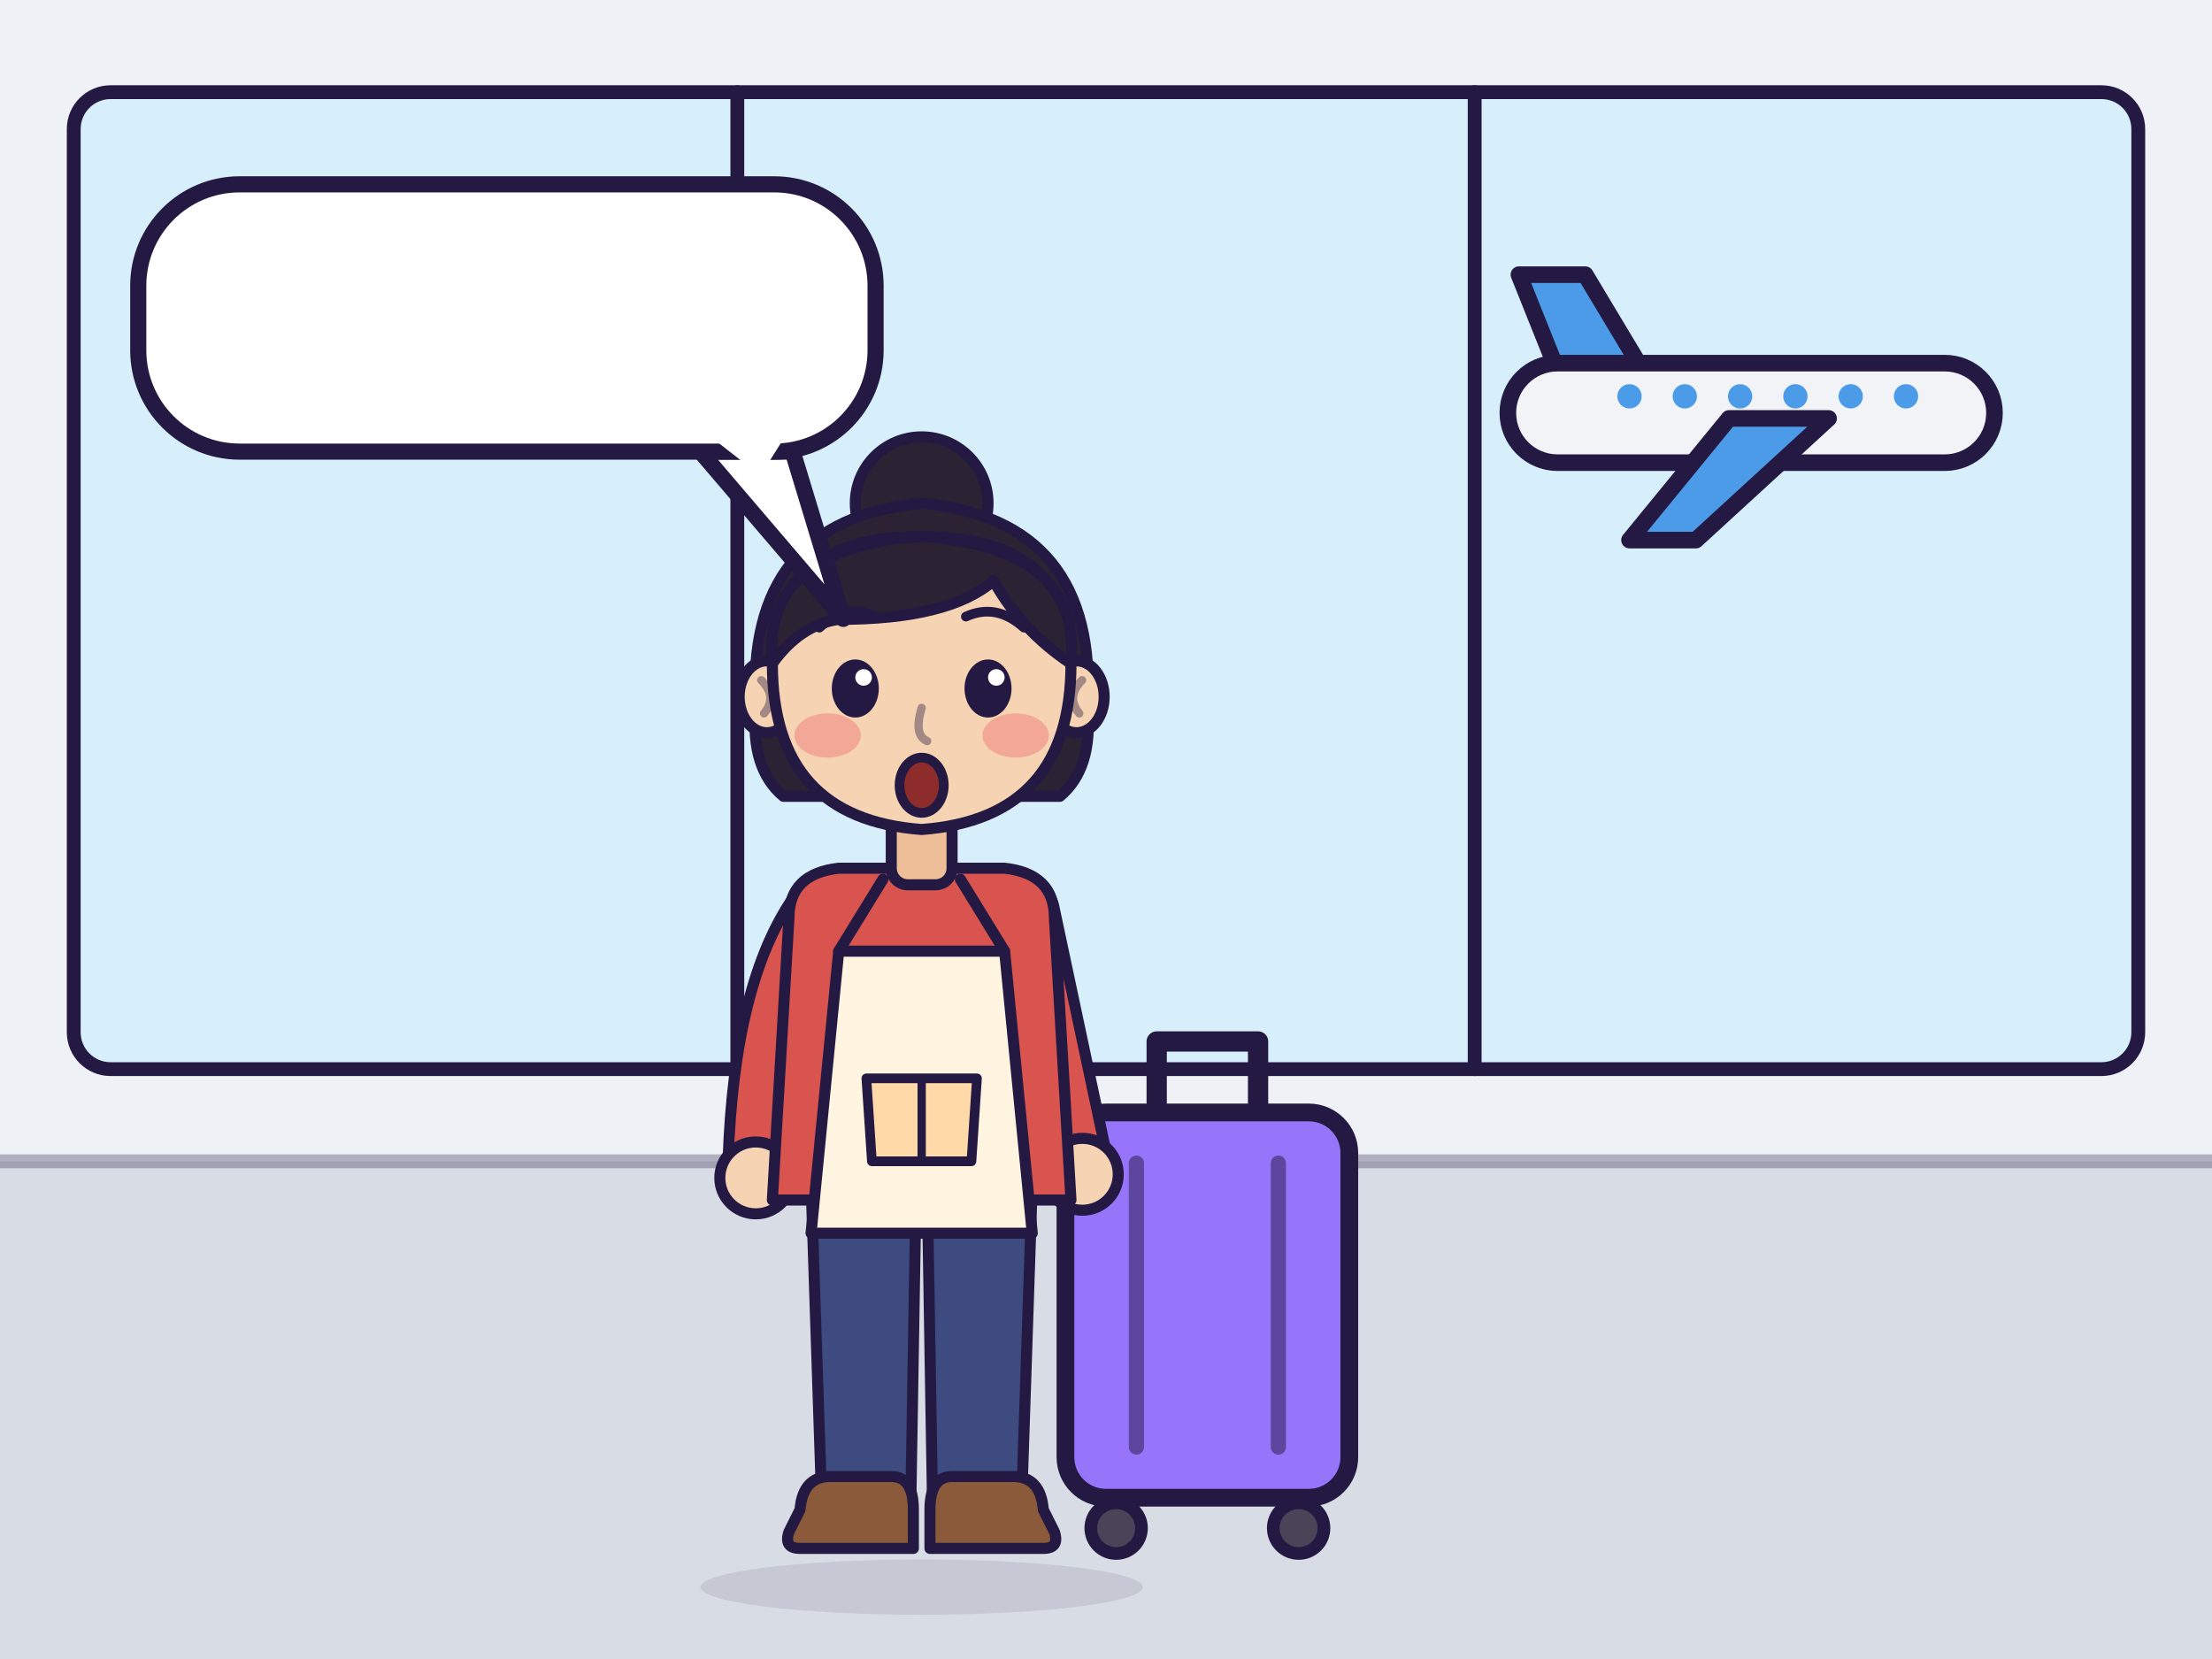
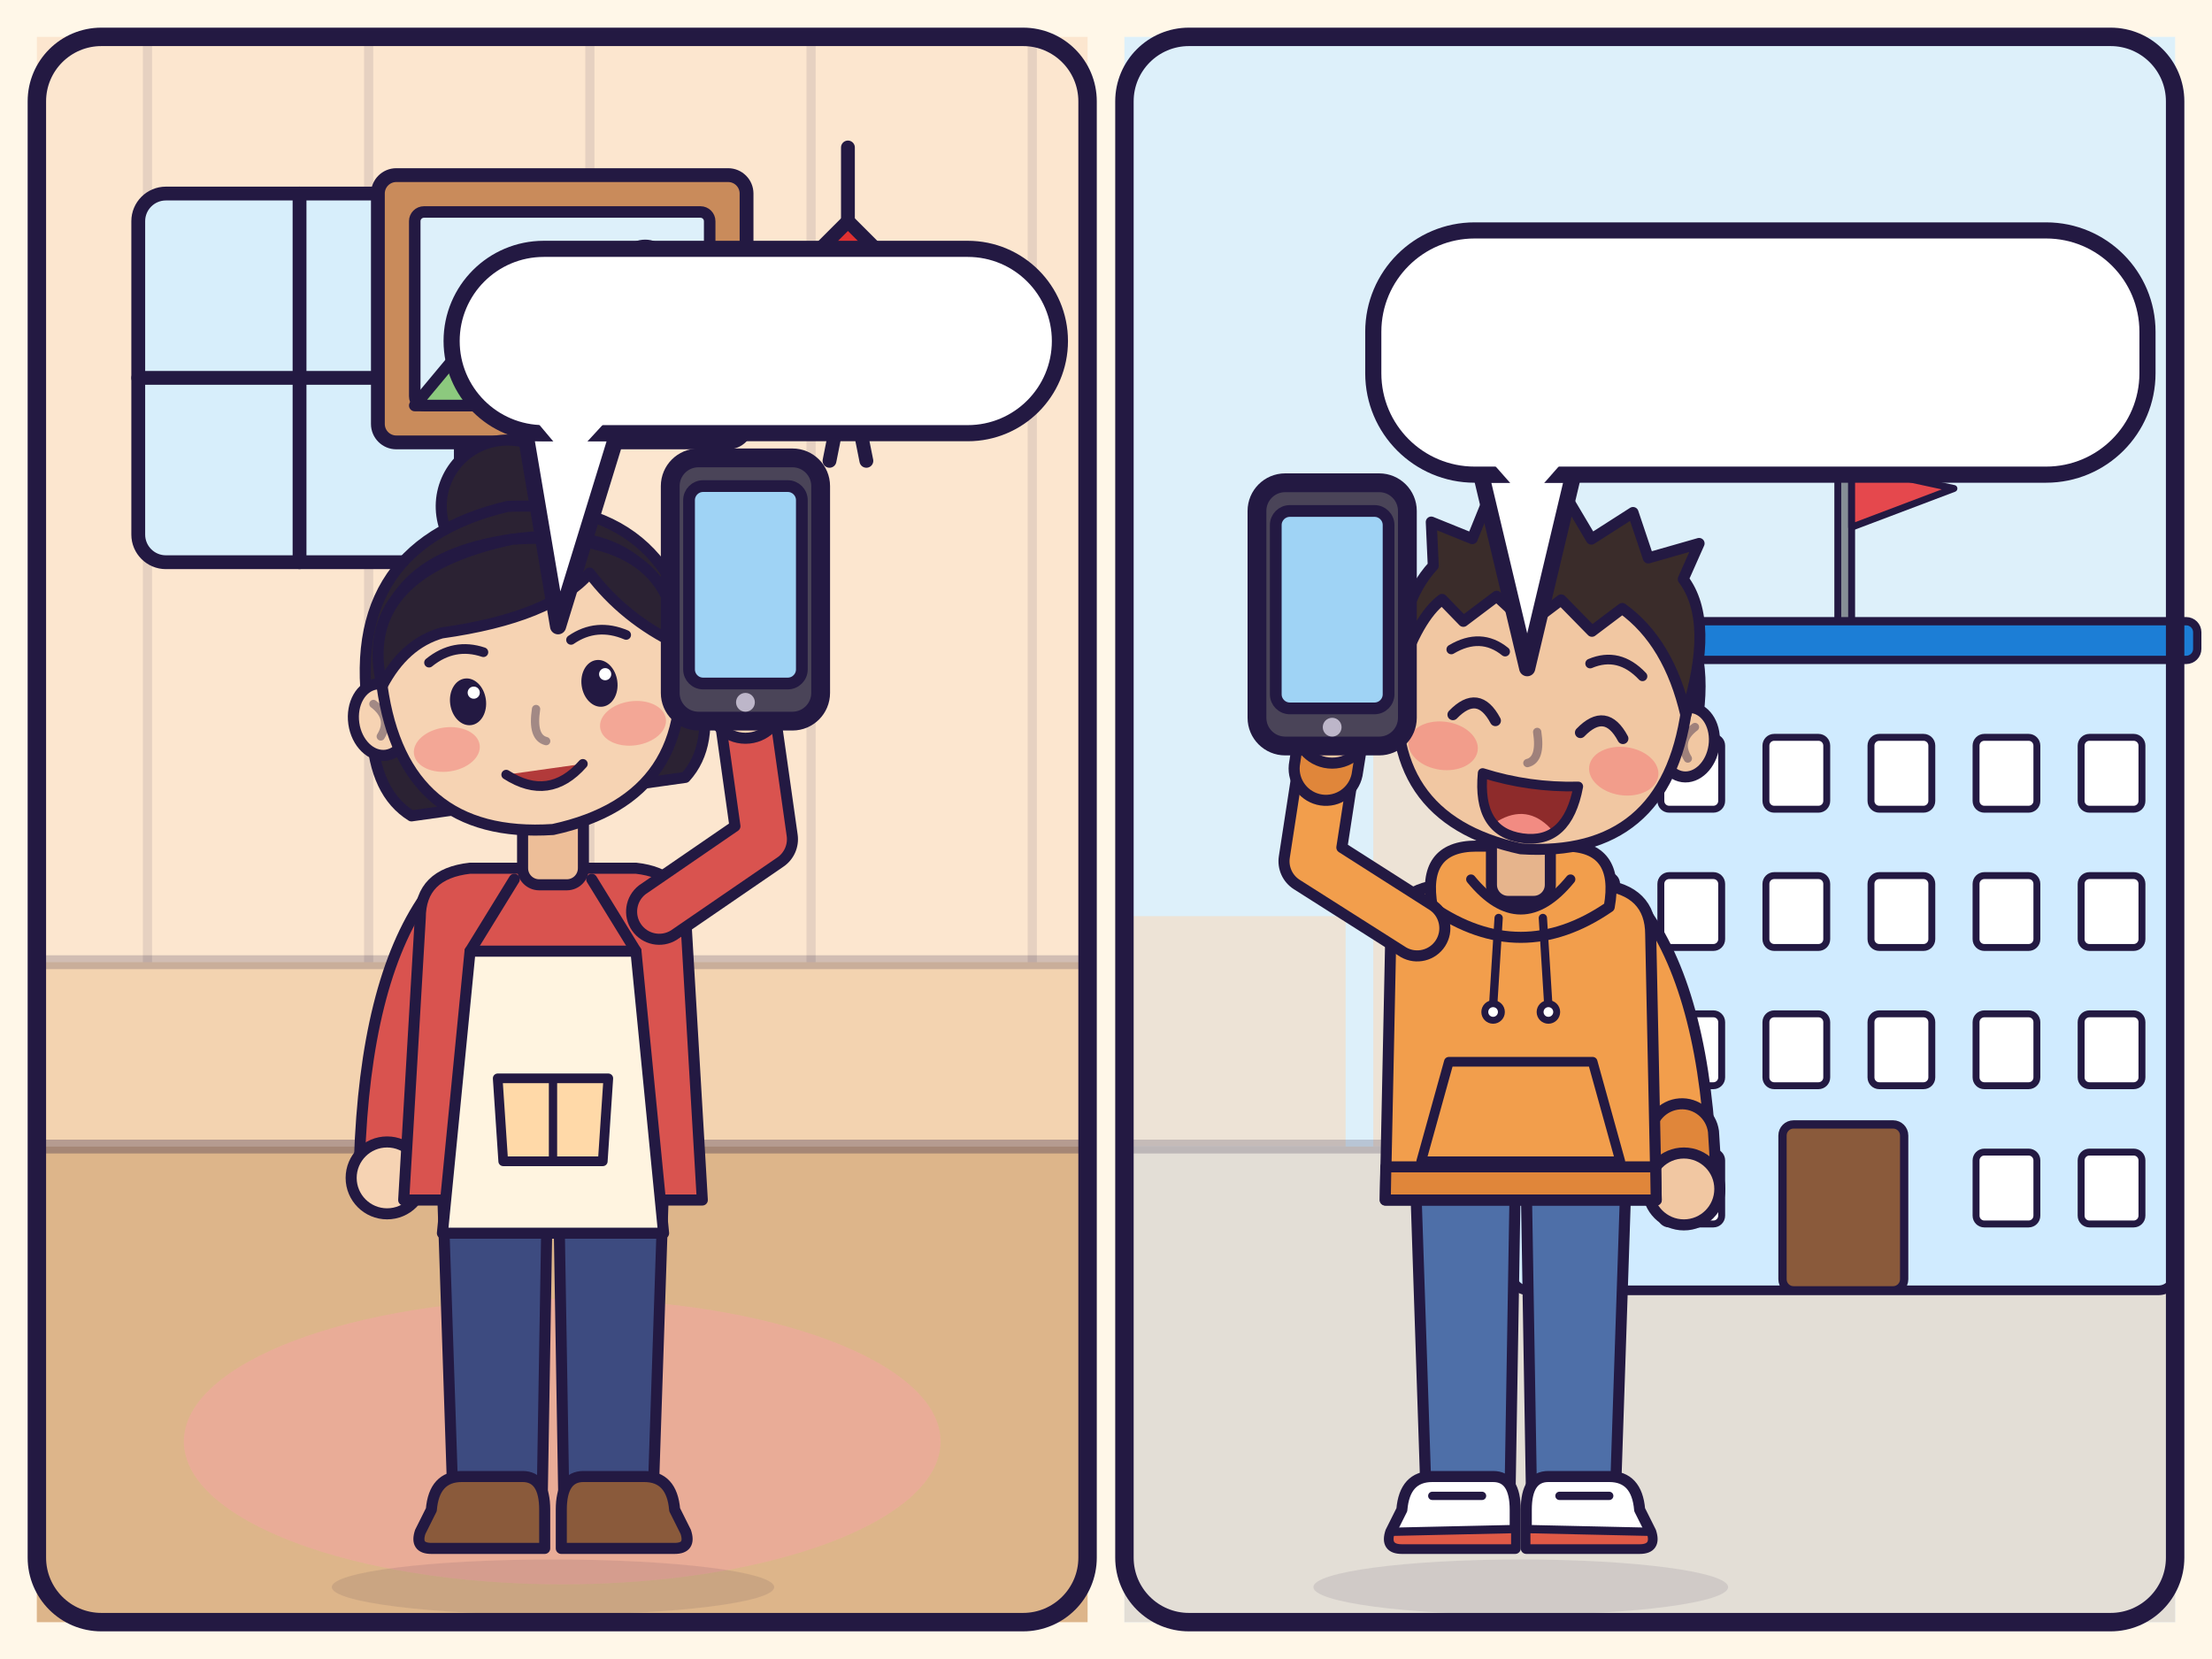
- <svg xmlns="http://www.w3.org/2000/svg" viewBox="0 0 480 360" role="img" aria-label="At the airport, Mom pulls her suitcase, looking around for her gate: &quot;在哪里？&quot;">
+ <svg xmlns="http://www.w3.org/2000/svg" viewBox="0 0 480 360" role="img" aria-label="Panel 1: Mom phones from home: &quot;你在哪里？&quot; Panel 2: Big Brother answers in front of the school: &quot;我在学校。&quot;">
  <g stroke="#231942" stroke-width="3.5" stroke-linejoin="round" stroke-linecap="round">
-     <rect x="0" y="0" width="480" height="360" fill="#EEF1F6" stroke="none" />
-     <rect x="16" y="20" width="448" height="212" rx="8" fill="#D7EEFB" stroke-width="3" />
-     <path d="M160 20L160 232M320 20L320 232" fill="none" stroke-width="3" />
-     <rect x="0" y="252" width="480" height="108" fill="#D8DCE4" stroke="none" />
-     <path d="M0 252L480 252" fill="none" stroke-width="3" opacity="0.3" />
-     <g transform="translate(262 336) scale(1.1 1.1)">
-       <g class="prop p-suitcase">
-         <path d="M-10-84L-10-100L10-100L10-84" fill="none" stroke-width="4" />
-         <rect x="-28" y="-86" width="56" height="76" rx="8" fill="#9775FA" />
-         <path d="M-14-76L-14-20M14-76L14-20" fill="none" stroke-width="3" opacity="0.5" />
-         <circle cx="-18" cy="-4" r="5" fill="#4A4458" stroke-width="2.5" />
-         <circle cx="18" cy="-4" r="5" fill="#4A4458" stroke-width="2.5" />
-       </g>
-     </g>
-     <g transform="translate(380 110) scale(1.2 1.2)">
-       <g class="prop p-plane bob">
-         <path d="M-34-22L-42-42L-30-42L-18-22Z" fill="#4C9BE8" stroke-width="3" />
-         <rect x="-44" y="-26" width="88" height="18" rx="9" fill="#F1F3F7" stroke-width="3" />
-         <path d="M-4-16L-22 6L-10 6L14-16Z" fill="#4C9BE8" stroke-width="3" />
-         <circle cx="-22" cy="-20" r="2.2" fill="#4C9BE8" stroke="none" />
-         <circle cx="-12" cy="-20" r="2.2" fill="#4C9BE8" stroke="none" />
-         <circle cx="-2" cy="-20" r="2.2" fill="#4C9BE8" stroke="none" />
-         <circle cx="8" cy="-20" r="2.2" fill="#4C9BE8" stroke="none" />
-         <circle cx="18" cy="-20" r="2.2" fill="#4C9BE8" stroke="none" />
-         <circle cx="28" cy="-20" r="2.2" fill="#4C9BE8" stroke="none" />
-       </g>
-     </g>
-     <g transform="translate(200 336) scale(0.6 0.6)">
-       <g class="char c-1 ch-mama">
-         <g transform="translate(-150 -432)">
-           <ellipse class="shadow" cx="150" cy="446" rx="80" ry="10" fill="#231942" stroke="none" opacity="0.1" />
-           <g class="figure" stroke="#231942" stroke-width="4" stroke-linejoin="round" stroke-linecap="round">
-             <g class="legs">
-               <path d="M110 300L148 300L146 420L114 420Z" fill="#3D4B80" />
-               <path d="M190 300L152 300L154 420L186 420Z" fill="#3D4B80" />
-               <path d="M147 418Q147 406 139 406L117 406Q107 406 106 418L102 426Q100 432 106 432L147 432Z" fill="#8A5A3B" />
-               <path d="M153 418Q153 406 161 406L183 406Q193 406 194 418L198 426Q200 432 194 432L153 432Z" fill="#8A5A3B" />
-             </g>
-             <g transform="translate(150 300)">
-               <g class="upper">
-                 <g transform="translate(-150 -300)">
-                   <g transform="translate(188 202)">
-                     <g class="arm-left">
-                       <g transform="translate(-188 -202)">
-                         <path d="M178.2 204.1L197.3 293.9A10 10 0 0 0 216.9 289.7L197.8 199.9A10 10 0 0 0 178.2 204.1Z" fill="#D9534F" />
-                         <circle class="hand" cx="208.1" cy="296.7" r="13" fill="#F6D3B3" />
-                       </g>
-                     </g>
-                   </g>
-                   <g transform="translate(112 202)">
-                     <g class="arm-right">
-                       <g transform="translate(-112 -202)">
-                         <path d="M103.8 196.3Q82.1 227.5 80 291.7A10 10 0 0 0 100 292.3Q101.9 234.1 120.2 207.7A10 10 0 0 0 103.8 196.3Z" fill="#D9534F" />
-                         <circle class="hand" cx="90" cy="298" r="13" fill="#F6D3B3" />
-                       </g>
-                     </g>
-                   </g>
-                   <g class="body">
-                     <path d="M102 204Q102 188 120 186L180 186Q198 188 198 204L204 306L96 306Z" fill="#D9534F" />
-                     <path class="apron" d="M120 216L180 216L190 318L110 318Z" fill="#FFF4E0" />
-                     <path d="M120 216L136 190M180 216L164 190" fill="none" stroke-width="4" />
-                     <path d="M130 262L170 262L168 292L132 292Z" fill="#FFD9A8" stroke-width="3.5" />
-                     <path d="M150 262L150 292" fill="none" stroke-width="3" />
-                     <g class="neck">
-                       <rect x="139" y="164" width="22" height="28" rx="6" fill="#EDBE98" />
-                     </g>
-                   </g>
-                   <g transform="translate(150 172)">
-                     <g class="head act">
-                       <g transform="translate(-150 -172)">
-                         <g transform="translate(150 118) scale(1)" stroke-width="4">
-                           <g class="hair-back">
-                             <circle cx="0" cy="-64" r="24" fill="#2B2233" />
-                             <path d="M-60 10Q-64-58 0-64Q64-58 60 10Q62 32 50 42L-50 42Q-62 32-60 10Z" fill="#2B2233" />
+     <rect x="0" y="0" width="480" height="360" fill="#FFF7E8" stroke="none" />
+     <g class="panel panel-1">
+       <rect x="8" y="8" width="228" height="344" fill="#FCE6CF" stroke="none" />
+       <path d="M32 8L32 208.8M80 8L80 208.8M128 8L128 208.8M176 8L176 208.8M224 8L224 208.8" fill="none" stroke-width="2" opacity="0.1" />
+       <rect x="8" y="208.8" width="228" height="40" fill="#F3D3B0" stroke="none" />
+       <path d="M8 208.8L236 208.8" fill="none" stroke-width="3" opacity="0.2" />
+       <rect x="8" y="248.8" width="228" height="103.2" fill="#DDB58A" stroke="none" />
+       <path d="M8 248.8L236 248.8" fill="none" stroke-width="3" opacity="0.3" />
+       <ellipse cx="122" cy="312.8" rx="82.1" ry="31" fill="#F2A7A0" opacity="0.6" stroke="none" />
+       <rect x="30" y="42" width="70" height="80" rx="6" fill="#D7EEFB" stroke-width="3" />
+       <path d="M65 42L65 122M30 82L100 82" fill="none" stroke-width="3" />
+       <rect x="82" y="38" width="80" height="58" rx="4" fill="#C98B5B" stroke-width="3" />
+       <rect x="90" y="46" width="64" height="42" rx="2" fill="#DDF0FA" stroke-width="2.5" />
+       <path d="M90 88L110 64L124 78L136 68L154 88Z" fill="#8CC97E" stroke-width="2.5" />
+       <circle cx="140" cy="58" r="5" fill="#FFD43B" stroke-width="2" />
+       <path d="M184 48L200 64L184 80L168 64Z" fill="#E03131" stroke-width="3" />
+       <path d="M184 32L184 48M184 80L180 100M184 80L188 100" fill="none" stroke-width="3" />
+       <g transform="translate(120 336) scale(0.6 0.6)">
+         <g class="char c-1 ch-mama">
+           <g transform="translate(-150 -432)">
+             <ellipse class="shadow" cx="150" cy="446" rx="80" ry="10" fill="#231942" stroke="none" opacity="0.1" />
+             <g class="figure" stroke="#231942" stroke-width="4" stroke-linejoin="round" stroke-linecap="round">
+               <g class="legs">
+                 <path d="M110 300L148 300L146 420L114 420Z" fill="#3D4B80" />
+                 <path d="M190 300L152 300L154 420L186 420Z" fill="#3D4B80" />
+                 <path d="M147 418Q147 406 139 406L117 406Q107 406 106 418L102 426Q100 432 106 432L147 432Z" fill="#8A5A3B" />
+                 <path d="M153 418Q153 406 161 406L183 406Q193 406 194 418L198 426Q200 432 194 432L153 432Z" fill="#8A5A3B" />
+               </g>
+               <g transform="translate(150 300)">
+                 <g class="upper">
+                   <g transform="translate(-150 -300)">
+                     <g transform="translate(112 202)">
+                       <g class="arm-right">
+                         <g transform="translate(-112 -202)">
+                           <path d="M103.8 196.3Q82.1 227.5 80 291.7A10 10 0 0 0 100 292.3Q101.9 234.1 120.2 207.7A10 10 0 0 0 103.8 196.3Z" fill="#D9534F" />
+                           <circle class="hand" cx="90" cy="298" r="13" fill="#F6D3B3" />
+                         </g>
+                       </g>
+                     </g>
+                     <g class="body">
+                       <path d="M102 204Q102 188 120 186L180 186Q198 188 198 204L204 306L96 306Z" fill="#D9534F" />
+                       <path class="apron" d="M120 216L180 216L190 318L110 318Z" fill="#FFF4E0" />
+                       <path d="M120 216L136 190M180 216L164 190" fill="none" stroke-width="4" />
+                       <path d="M130 262L170 262L168 292L132 292Z" fill="#FFD9A8" stroke-width="3.5" />
+                       <path d="M150 262L150 292" fill="none" stroke-width="3" />
+                       <g class="neck">
+                         <rect x="139" y="164" width="22" height="28" rx="6" fill="#EDBE98" />
+                       </g>
+                     </g>
+                     <g transform="translate(150 172) rotate(-8)">
+                       <g class="head act">
+                         <g transform="translate(-150 -172)">
+                           <g transform="translate(150 118) scale(1)" stroke-width="4">
+                             <g class="hair-back">
+                               <circle cx="0" cy="-64" r="24" fill="#2B2233" />
+                               <path d="M-60 10Q-64-58 0-64Q64-58 60 10Q62 32 50 42L-50 42Q-62 32-60 10Z" fill="#2B2233" />
+                             </g>
+                             <g class="ears">
+                               <ellipse cx="-56" cy="6" rx="10" ry="13" fill="#F6D3B3" />
+                               <ellipse cx="56" cy="6" rx="10" ry="13" fill="#F6D3B3" />
+                               <path d="M-58 0Q-52 6-57 12" fill="none" stroke-width="3" opacity="0.4" />
+                               <path d="M58 0Q52 6 57 12" fill="none" stroke-width="3" opacity="0.4" />
+                             </g>
+                             <path class="face" d="M-54-6Q-54-52 0-52Q54-52 54-6Q54 50 0 54Q-54 50-54-6Z" fill="#F6D3B3" />
+                             <g class="hair">
+                               <path d="M-54-6Q-58-48 0-52Q58-48 54-6Q36-18 26-36Q10-22-30-22Q-44-20-54-6Z" fill="#2B2233" />
+                             </g>
+                             <g class="cheeks">
+                               <ellipse cx="-34" cy="20" rx="12" ry="8" fill="#F28B82" stroke="none" opacity="0.6" />
+                               <ellipse cx="34" cy="20" rx="12" ry="8" fill="#F28B82" stroke="none" opacity="0.6" />
+                             </g>
+                             <g class="brows">
+                               <path d="M-36-12Q-26-18-16-13M16-13Q26-18 36-12" fill="none" stroke-width="3.5" />
+                             </g>
+                             <g transform="translate(0 4)">
+                               <g class="eyes">
+                                 <g transform="translate(0 -4)">
+                                   <ellipse cx="-24" cy="4" rx="6.5" ry="8.5" fill="#231942" stroke="none" />
+                                   <ellipse cx="24" cy="4" rx="6.5" ry="8.5" fill="#231942" stroke="none" />
+                                   <circle cx="-21.5" cy="1" r="2.2" fill="#FFFFFF" stroke="none" />
+                                   <circle cx="26.5" cy="1" r="2.2" fill="#FFFFFF" stroke="none" />
+                                 </g>
+                               </g>
+                             </g>
+                             <g class="nose">
+                               <path d="M0 10Q-3 20 2 22" fill="none" stroke-width="3" opacity="0.4" />
+                             </g>
+                             <g class="mouth">
+                               <path d="M-14 32Q0 44 14 32" fill="#B23A3A" stroke-width="3.5" />
+                             </g>
                          </g>
-                           <g class="ears">
-                             <ellipse cx="-56" cy="6" rx="10" ry="13" fill="#F6D3B3" />
-                             <ellipse cx="56" cy="6" rx="10" ry="13" fill="#F6D3B3" />
-                             <path d="M-58 0Q-52 6-57 12" fill="none" stroke-width="3" opacity="0.4" />
-                             <path d="M58 0Q52 6 57 12" fill="none" stroke-width="3" opacity="0.4" />
-                           </g>
-                           <path class="face" d="M-54-6Q-54-52 0-52Q54-52 54-6Q54 50 0 54Q-54 50-54-6Z" fill="#F6D3B3" />
-                           <g class="hair">
-                             <path d="M-54-6Q-58-48 0-52Q58-48 54-6Q36-18 26-36Q10-22-30-22Q-44-20-54-6Z" fill="#2B2233" />
-                           </g>
-                           <g class="cheeks">
-                             <ellipse cx="-34" cy="20" rx="12" ry="8" fill="#F28B82" stroke="none" opacity="0.6" />
-                             <ellipse cx="34" cy="20" rx="12" ry="8" fill="#F28B82" stroke="none" opacity="0.6" />
-                           </g>
-                           <g class="brows">
-                             <path d="M-37-19Q-27-28-16-23M16-23Q27-28 37-19" fill="none" stroke-width="3.5" />
-                           </g>
-                           <g transform="translate(0 4)">
-                             <g class="eyes">
-                               <g transform="translate(0 -4)">
-                                 <ellipse cx="-24" cy="3" rx="8.5" ry="10.5" fill="#231942" stroke="none" />
-                                 <ellipse cx="24" cy="3" rx="8.5" ry="10.5" fill="#231942" stroke="none" />
-                                 <circle cx="-21" cy="-1" r="3" fill="#FFFFFF" stroke="none" />
-                                 <circle cx="27" cy="-1" r="3" fill="#FFFFFF" stroke="none" />
-                               </g>
-                             </g>
-                           </g>
-                           <g class="nose">
-                             <path d="M0 10Q-3 20 2 22" fill="none" stroke-width="3" opacity="0.4" />
-                           </g>
-                           <g class="mouth">
-                             <ellipse cx="0" cy="38" rx="8" ry="10" fill="#8E2B2B" stroke-width="3.5" />
-                           </g>
-                         </g>
+                         </g>
+                       </g>
+                     </g>
+                     <g transform="translate(188 202)">
+                       <g class="arm-left">
+                         <g transform="translate(-188 -202)">
+                           <path d="M193.7 210.2L232.2 183.8A10 10 0 0 0 236.5 174.1L230.2 129.6A10 10 0 0 0 210.4 132.3L215.8 170.8L182.3 193.8A10 10 0 0 0 193.7 210.2Z" fill="#D9534F" />
+                           <circle class="hand" cx="219.6" cy="126" r="13" fill="#F6D3B3" />
+                         </g>
+                       </g>
+                     </g>
+                     <g transform="translate(219.6 132.8) scale(1.7 1.7)">
+                       <g class="prop p-phone">
+                         <rect x="-16" y="-56" width="32" height="56" rx="6" fill="#4A4458" />
+                         <rect x="-12" y="-50" width="24" height="42" rx="3" fill="#9FD3F5" stroke-width="2.5" />
+                         <circle cx="0" cy="-4" r="2" fill="#BDB6C9" stroke="none" />
                      </g>
                    </g>
                  </g>
                </g>
              </g>
            </g>
          </g>
        </g>
      </g>
+       <g transform="translate(121.1 135.9)">
+         <g class="bubble b-1 has-text line-0">
+           <g transform="translate(-121.1 -135.9)">
+             <path d="M114 94L121.1 135.9L134 94Z" fill="#FFFFFF" />
+             <rect x="98" y="54" width="132" height="40" rx="20" fill="#FFFFFF" />
+             <path d="M115.2 90L123.6 100L132.8 90Z" fill="#FFFFFF" stroke="none" />
+           </g>
+         </g>
+       </g>
+       <rect x="8" y="8" width="228" height="344" rx="14" fill="none" stroke-width="4" />
    </g>
-     <g transform="translate(183 134.3)">
-       <g class="bubble b-1 has-text">
-         <g transform="translate(-183 -134.3)">
-           <path d="M152 98L183 134.3L172 98Z" fill="#FFFFFF" />
-           <rect x="30" y="40" width="160" height="58" rx="22" fill="#FFFFFF" />
-           <path d="M153.2 94L165 103.2L170.8 94Z" fill="#FFFFFF" stroke="none" />
-         </g>
-       </g>
+     <g class="panel panel-2">
+       <rect x="244" y="8" width="228" height="344" fill="#DDF0FA" stroke="none" />
+       <rect x="244" y="198.8" width="48" height="50" fill="#EDE3D6" stroke="none" />
+       <rect x="298" y="161.8" width="40" height="87" fill="#EDE3D6" stroke="none" />
+       <rect x="344" y="184.8" width="62" height="64" fill="#EDE3D6" stroke="none" />
+       <rect x="412" y="147.8" width="46" height="101" fill="#EDE3D6" stroke="none" />
+       <rect x="244" y="248.8" width="228" height="103.2" fill="#E3DED6" stroke="none" />
+       <path d="M244 248.8L472 248.8" fill="none" stroke-width="3" opacity="0.2" />
+       <g transform="translate(400 280) scale(0.6 0.6)">
+         <g class="prop p-school-tall">
+           <rect x="-2" y="-300" width="5" height="70" rx="2" fill="#868E96" stroke-width="2.5" />
+           <path d="M3-298L40-290L3-276Z" fill="#E5484D" stroke-width="2.5" />
+           <rect x="-120" y="-232" width="240" height="232" rx="6" fill="#D0EBFF" />
+           <rect x="-128" y="-242" width="256" height="14" rx="4" fill="#1C7ED6" stroke-width="3" />
+           <rect x="-104" y="-200" width="22" height="26" rx="3" fill="#FFFFFF" stroke-width="2.5" />
+           <rect x="-66" y="-200" width="22" height="26" rx="3" fill="#FFFFFF" stroke-width="2.5" />
+           <rect x="-28" y="-200" width="22" height="26" rx="3" fill="#FFFFFF" stroke-width="2.5" />
+           <rect x="10" y="-200" width="22" height="26" rx="3" fill="#FFFFFF" stroke-width="2.5" />
+           <rect x="48" y="-200" width="22" height="26" rx="3" fill="#FFFFFF" stroke-width="2.5" />
+           <rect x="86" y="-200" width="22" height="26" rx="3" fill="#FFFFFF" stroke-width="2.5" />
+           <rect x="-104" y="-150" width="22" height="26" rx="3" fill="#FFFFFF" stroke-width="2.5" />
+           <rect x="-66" y="-150" width="22" height="26" rx="3" fill="#FFFFFF" stroke-width="2.5" />
+           <rect x="-28" y="-150" width="22" height="26" rx="3" fill="#FFFFFF" stroke-width="2.5" />
+           <rect x="10" y="-150" width="22" height="26" rx="3" fill="#FFFFFF" stroke-width="2.5" />
+           <rect x="48" y="-150" width="22" height="26" rx="3" fill="#FFFFFF" stroke-width="2.5" />
+           <rect x="86" y="-150" width="22" height="26" rx="3" fill="#FFFFFF" stroke-width="2.5" />
+           <rect x="-104" y="-100" width="22" height="26" rx="3" fill="#FFFFFF" stroke-width="2.5" />
+           <rect x="-66" y="-100" width="22" height="26" rx="3" fill="#FFFFFF" stroke-width="2.5" />
+           <rect x="-28" y="-100" width="22" height="26" rx="3" fill="#FFFFFF" stroke-width="2.5" />
+           <rect x="10" y="-100" width="22" height="26" rx="3" fill="#FFFFFF" stroke-width="2.5" />
+           <rect x="48" y="-100" width="22" height="26" rx="3" fill="#FFFFFF" stroke-width="2.5" />
+           <rect x="86" y="-100" width="22" height="26" rx="3" fill="#FFFFFF" stroke-width="2.5" />
+           <rect x="-104" y="-50" width="22" height="26" rx="3" fill="#FFFFFF" stroke-width="2.5" />
+           <rect x="-66" y="-50" width="22" height="26" rx="3" fill="#FFFFFF" stroke-width="2.5" />
+           <rect x="48" y="-50" width="22" height="26" rx="3" fill="#FFFFFF" stroke-width="2.5" />
+           <rect x="86" y="-50" width="22" height="26" rx="3" fill="#FFFFFF" stroke-width="2.5" />
+           <rect x="-22" y="-60" width="44" height="60" rx="4" fill="#8A5A3B" stroke-width="3" />
+         </g>
+       </g>
+       <g transform="translate(330 336) scale(-0.6 0.6)">
+         <g class="char c-2 ch-gege">
+           <g transform="translate(-150 -432)">
+             <ellipse class="shadow" cx="150" cy="446" rx="75" ry="10" fill="#231942" stroke="none" opacity="0.1" />
+             <g class="figure" stroke="#231942" stroke-width="4" stroke-linejoin="round" stroke-linecap="round">
+               <g class="legs">
+                 <path d="M112 300L148 300L146 420L116 420Z" fill="#4E6FA8" />
+                 <path d="M188 300L152 300L154 420L184 420Z" fill="#4E6FA8" />
+                 <path d="M148 418Q148 406 140 406L118 406Q108 406 107 418L103 426Q101 432 107 432L148 432Z" fill="#FFFFFF" />
+                 <path d="M103 426Q101 432 107 432L148 432L148 425Z" fill="#E05A47" stroke-width="3" />
+                 <path d="M118 413L136 413" fill="none" stroke-width="3" />
+                 <path d="M152 418Q152 406 160 406L182 406Q192 406 193 418L197 426Q199 432 193 432L152 432Z" fill="#FFFFFF" />
+                 <path d="M197 426Q199 432 193 432L152 432L152 425Z" fill="#E05A47" stroke-width="3" />
+                 <path d="M182 413L164 413" fill="none" stroke-width="3" />
+               </g>
+               <g transform="translate(150 300)">
+                 <g class="upper">
+                   <g transform="translate(-150 -300)">
+                     <g transform="translate(113 208)">
+                       <g class="arm-right">
+                         <g transform="translate(-113 -208)">
+                           <path d="M104.8 202.2Q83.1 232.8 81 295.7A10 10 0 0 0 101 296.3Q102.9 239.5 121.2 213.8A10 10 0 0 0 104.8 202.2Z" fill="#F29E4C" />
+                           <path d="M80.3 281.2Q79.8 288.2 79.5 295.6A11.5 11.5 0 0 0 102.5 296.4Q102.7 289.4 103.2 282.9A11.5 11.5 0 0 0 80.3 281.2Z" fill="#E0863A" />
+                           <circle class="hand" cx="91" cy="302" r="13" fill="#F1C7A2" />
+                         </g>
+                       </g>
+                     </g>
+                     <g class="body">
+                       <path d="M103 210Q103 194 121 192L179 192Q197 194 197 210L199 306L101 306Z" fill="#F29E4C" />
+                       <path d="M101.2 294L198.8 294L199 306L101 306Z" fill="#E0863A" />
+                       <path class="hood" d="M118 200Q114 178 134 178L166 178Q186 178 182 200Q150 222 118 200Z" fill="#F29E4C" />
+                       <g class="neck">
+                         <rect x="139.3" y="171" width="21.3" height="27" rx="6" fill="#E6B48C" />
+                       </g>
+                       <path d="M132 190Q150 212 168 190" fill="none" stroke-width="3.5" />
+                       <path d="M142 204L140 236M158 204L160 236" fill="none" stroke-width="3" />
+                       <circle cx="140" cy="238" r="3" fill="#FFFFFF" stroke-width="2.5" />
+                       <circle cx="160" cy="238" r="3" fill="#FFFFFF" stroke-width="2.5" />
+                       <path class="pocket" d="M124 256L176 256L186 292L114 292Z" fill="#F29E4C" stroke-width="3.5" />
+                     </g>
+                     <g transform="translate(150 179) rotate(-8)">
+                       <g class="head act">
+                         <g transform="translate(-150 -179)">
+                           <g transform="translate(150 126.6) scale(0.97)" stroke-width="4.1">
+                             <g class="hair-back">
+                               <path d="M-58 6Q-64-56 0-62Q64-56 58 6Z" fill="#3A2C2A" />
+                             </g>
+                             <g class="ears">
+                               <ellipse cx="-56" cy="6" rx="10" ry="13" fill="#F1C7A2" />
+                               <ellipse cx="56" cy="6" rx="10" ry="13" fill="#F1C7A2" />
+                               <path d="M-58 0Q-52 6-57 12" fill="none" stroke-width="3.1" opacity="0.4" />
+                               <path d="M58 0Q52 6 57 12" fill="none" stroke-width="3.1" opacity="0.4" />
+                             </g>
+                             <path class="face" d="M-54-6Q-54-52 0-52Q54-52 54-6Q54 50 0 54Q-54 50-54-6Z" fill="#F1C7A2" />
+                             <g class="hair">
+                               <path d="M-54-4Q-60-40-46-54L-50-68L-32-60L-24-76L-10-64L2-79L14-64L30-74L34-58L50-62L47-46Q58-30 54-4Q50-26 42-34L33-27L22-38L9-29L-2-40L-15-30L-25-40Q-44-30-54-4Z" fill="#3A2C2A" />
+                             </g>
+                             <g class="cheeks">
+                               <ellipse cx="-34" cy="20" rx="13" ry="9" fill="#F28B82" stroke="none" opacity="0.7" />
+                               <ellipse cx="34" cy="20" rx="13" ry="9" fill="#F28B82" stroke="none" opacity="0.7" />
+                             </g>
+                             <g class="brows">
+                               <path d="M-36-16Q-26-24-16-18M16-18Q26-24 36-16" fill="none" stroke-width="3.6" />
+                             </g>
+                             <g transform="translate(0 4)">
+                               <g class="eyes">
+                                 <g transform="translate(0 -4)">
+                                   <path d="M-32 8Q-24-3-16 8M16 8Q24-3 32 8" fill="none" stroke-width="4.1" />
+                                 </g>
+                               </g>
+                             </g>
+                             <g class="nose">
+                               <path d="M0 10Q-3 20 2 22" fill="none" stroke-width="3.1" opacity="0.4" />
+                             </g>
+                             <g class="mouth">
+                               <path d="M-18 28Q0 31 18 28Q17 50 0 50Q-17 50-18 28Z" fill="#8E2B2B" stroke="none" />
+                               <path d="M-10 45Q0 37 10 45Q6 50 0 50Q-6 50-10 45Z" fill="#F28B82" stroke="none" />
+                               <path d="M-18 28Q0 31 18 28Q17 50 0 50Q-17 50-18 28Z" fill="none" stroke-width="3.6" />
+                             </g>
+                           </g>
+                         </g>
+                       </g>
+                     </g>
+                     <g transform="translate(187 208)">
+                       <g class="arm-left">
+                         <g transform="translate(-187 -208)">
+                           <path d="M192.4 216.4L231 191.9A10 10 0 0 0 235.5 181.9L228.8 138.4A10 10 0 0 0 209 141.5L214.7 178.5L181.6 199.6A10 10 0 0 0 192.4 216.4Z" fill="#F29E4C" />
+                           <path d="M231.9 148.8L230.3 138.2A11.5 11.5 0 0 0 207.5 141.7L209.2 152.3A11.5 11.5 0 0 0 231.9 148.8Z" fill="#E0863A" />
+                           <circle class="hand" cx="218.2" cy="135" r="13" fill="#F1C7A2" />
+                         </g>
+                       </g>
+                     </g>
+                     <g transform="translate(218.2 141.8) scale(-1.7 1.7)">
+                       <g class="prop p-phone">
+                         <rect x="-16" y="-56" width="32" height="56" rx="6" fill="#4A4458" />
+                         <rect x="-12" y="-50" width="24" height="42" rx="3" fill="#9FD3F5" stroke-width="2.5" />
+                         <circle cx="0" cy="-4" r="2" fill="#BDB6C9" stroke="none" />
+                       </g>
+                     </g>
+                   </g>
+                 </g>
+               </g>
+             </g>
+           </g>
+         </g>
+       </g>
+       <g transform="translate(331.4 145)">
+         <g class="bubble b-1 has-text line-1">
+           <g transform="translate(-331.4 -145)">
+             <path d="M321.4 103L331.4 145L341.4 103Z" fill="#FFFFFF" />
+             <rect x="298" y="50" width="168" height="53" rx="22" fill="#FFFFFF" />
+             <path d="M322.6 99L331.4 109L340.2 99Z" fill="#FFFFFF" stroke="none" />
+           </g>
+         </g>
+       </g>
+       <rect x="244" y="8" width="228" height="344" rx="14" fill="none" stroke-width="4" />
    </g>
  </g>
</svg>
